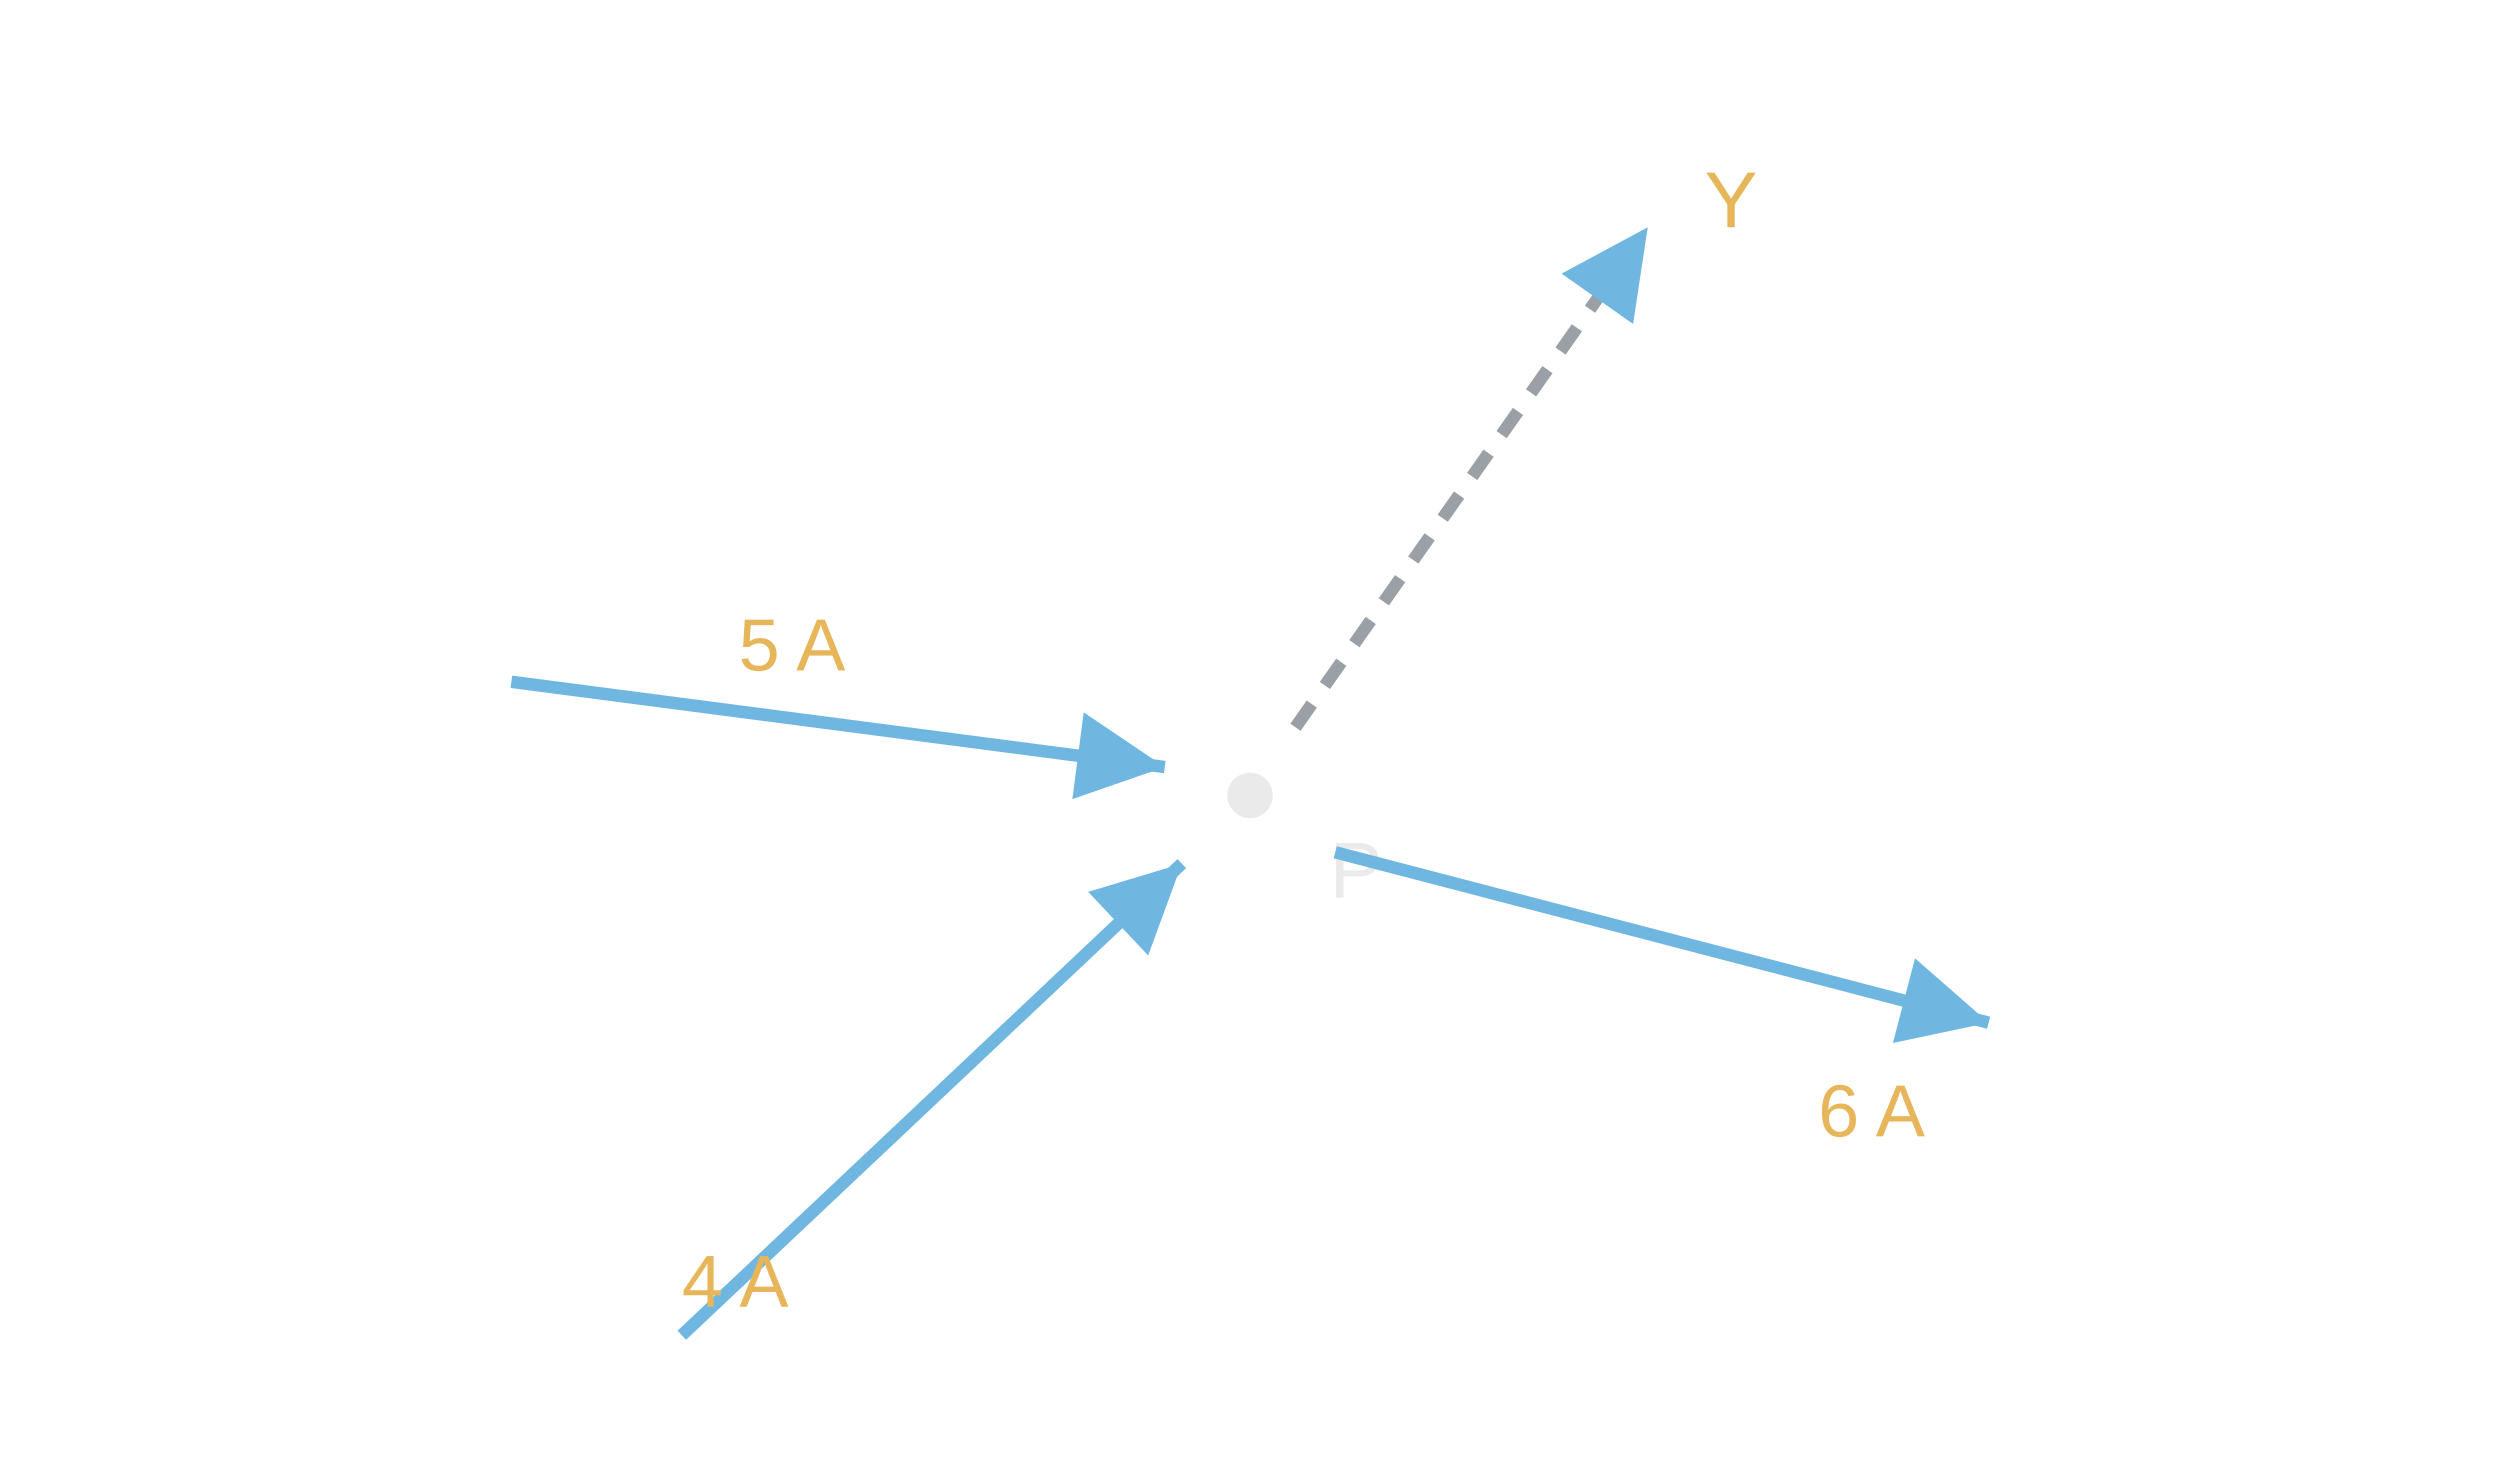
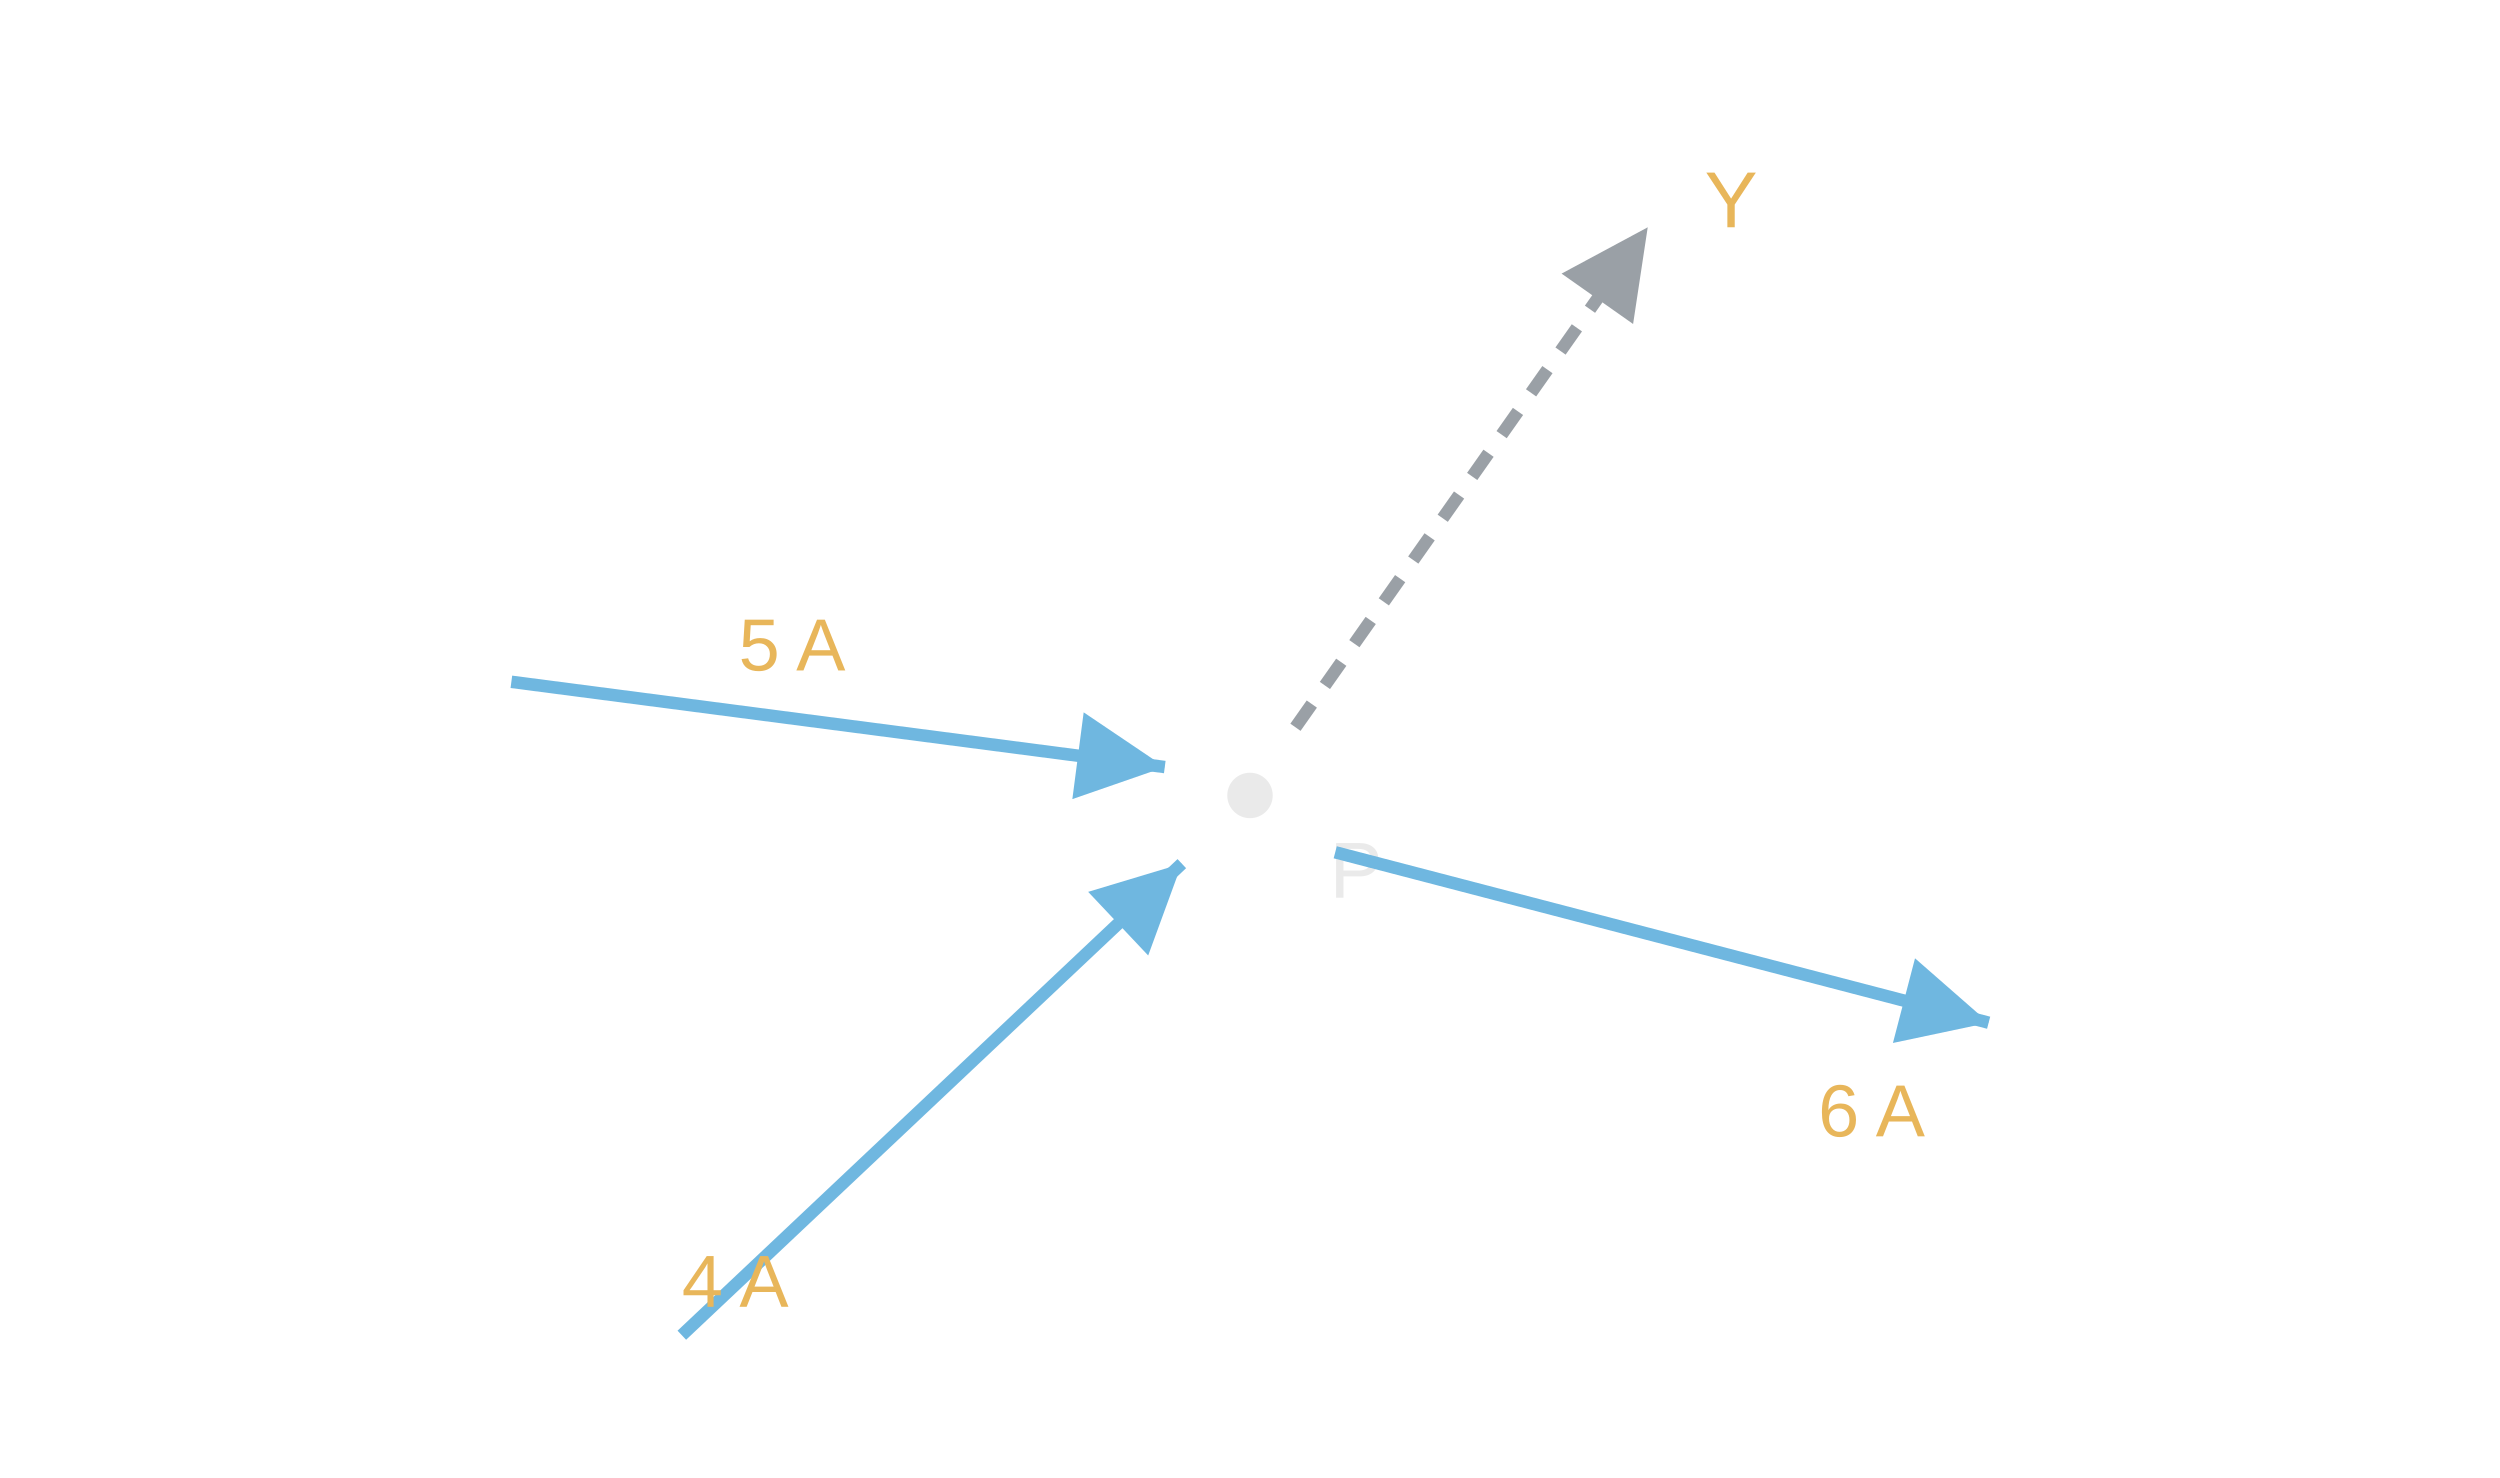
<svg xmlns="http://www.w3.org/2000/svg" viewBox="0 0 440 260" font-family="Segoe UI, Arial, sans-serif">
  <defs>
    <marker id="ahj" markerWidth="10" markerHeight="10" refX="7" refY="3.5" orient="auto">
      <path d="M0,0 L7,3.5 L0,7 Z" fill="#6FB7E0" />
+     </marker>
+     <marker id="ahj-9aa0a6" markerWidth="10" markerHeight="10" refX="7" refY="3.5" orient="auto">
+       <path d="M0,0 L7,3.5 L0,7 Z" fill="#9AA0A6" />
    </marker>
  </defs>
  <style>
    text { fill:#EAEAEA; }
    .cur { stroke:#6FB7E0; stroke-width:2.2; fill:none; }
    .un  { stroke:#9AA0A6; stroke-width:2.2; stroke-dasharray:5 4; fill:none; }
    .val { fill:#E8B65A; }
  </style>
  <circle cx="220" cy="140" r="4" fill="#EAEAEA" />
  <text x="234" y="158" font-size="14">P</text>
  <line class="cur" x1="90" y1="120" x2="205" y2="135" marker-end="url(#ahj)" />
  <text x="130" y="118" font-size="13" class="val">5 A</text>
  <line class="cur" x1="120" y1="235" x2="208" y2="152" marker-end="url(#ahj)" />
  <text x="120" y="230" font-size="13" class="val">4 A</text>
  <line class="cur" x1="235" y1="150" x2="350" y2="180" marker-end="url(#ahj)" />
  <text x="320" y="200" font-size="13" class="val">6 A</text>
-   <line class="un" x1="228" y1="128" x2="290" y2="40" marker-end="url(#ahj)" />
+   <line class="un" x1="228" y1="128" x2="290" y2="40" marker-end="url(#ahj-9aa0a6)" />
  <text x="300" y="40" font-size="14" class="val">Y</text>
</svg>
